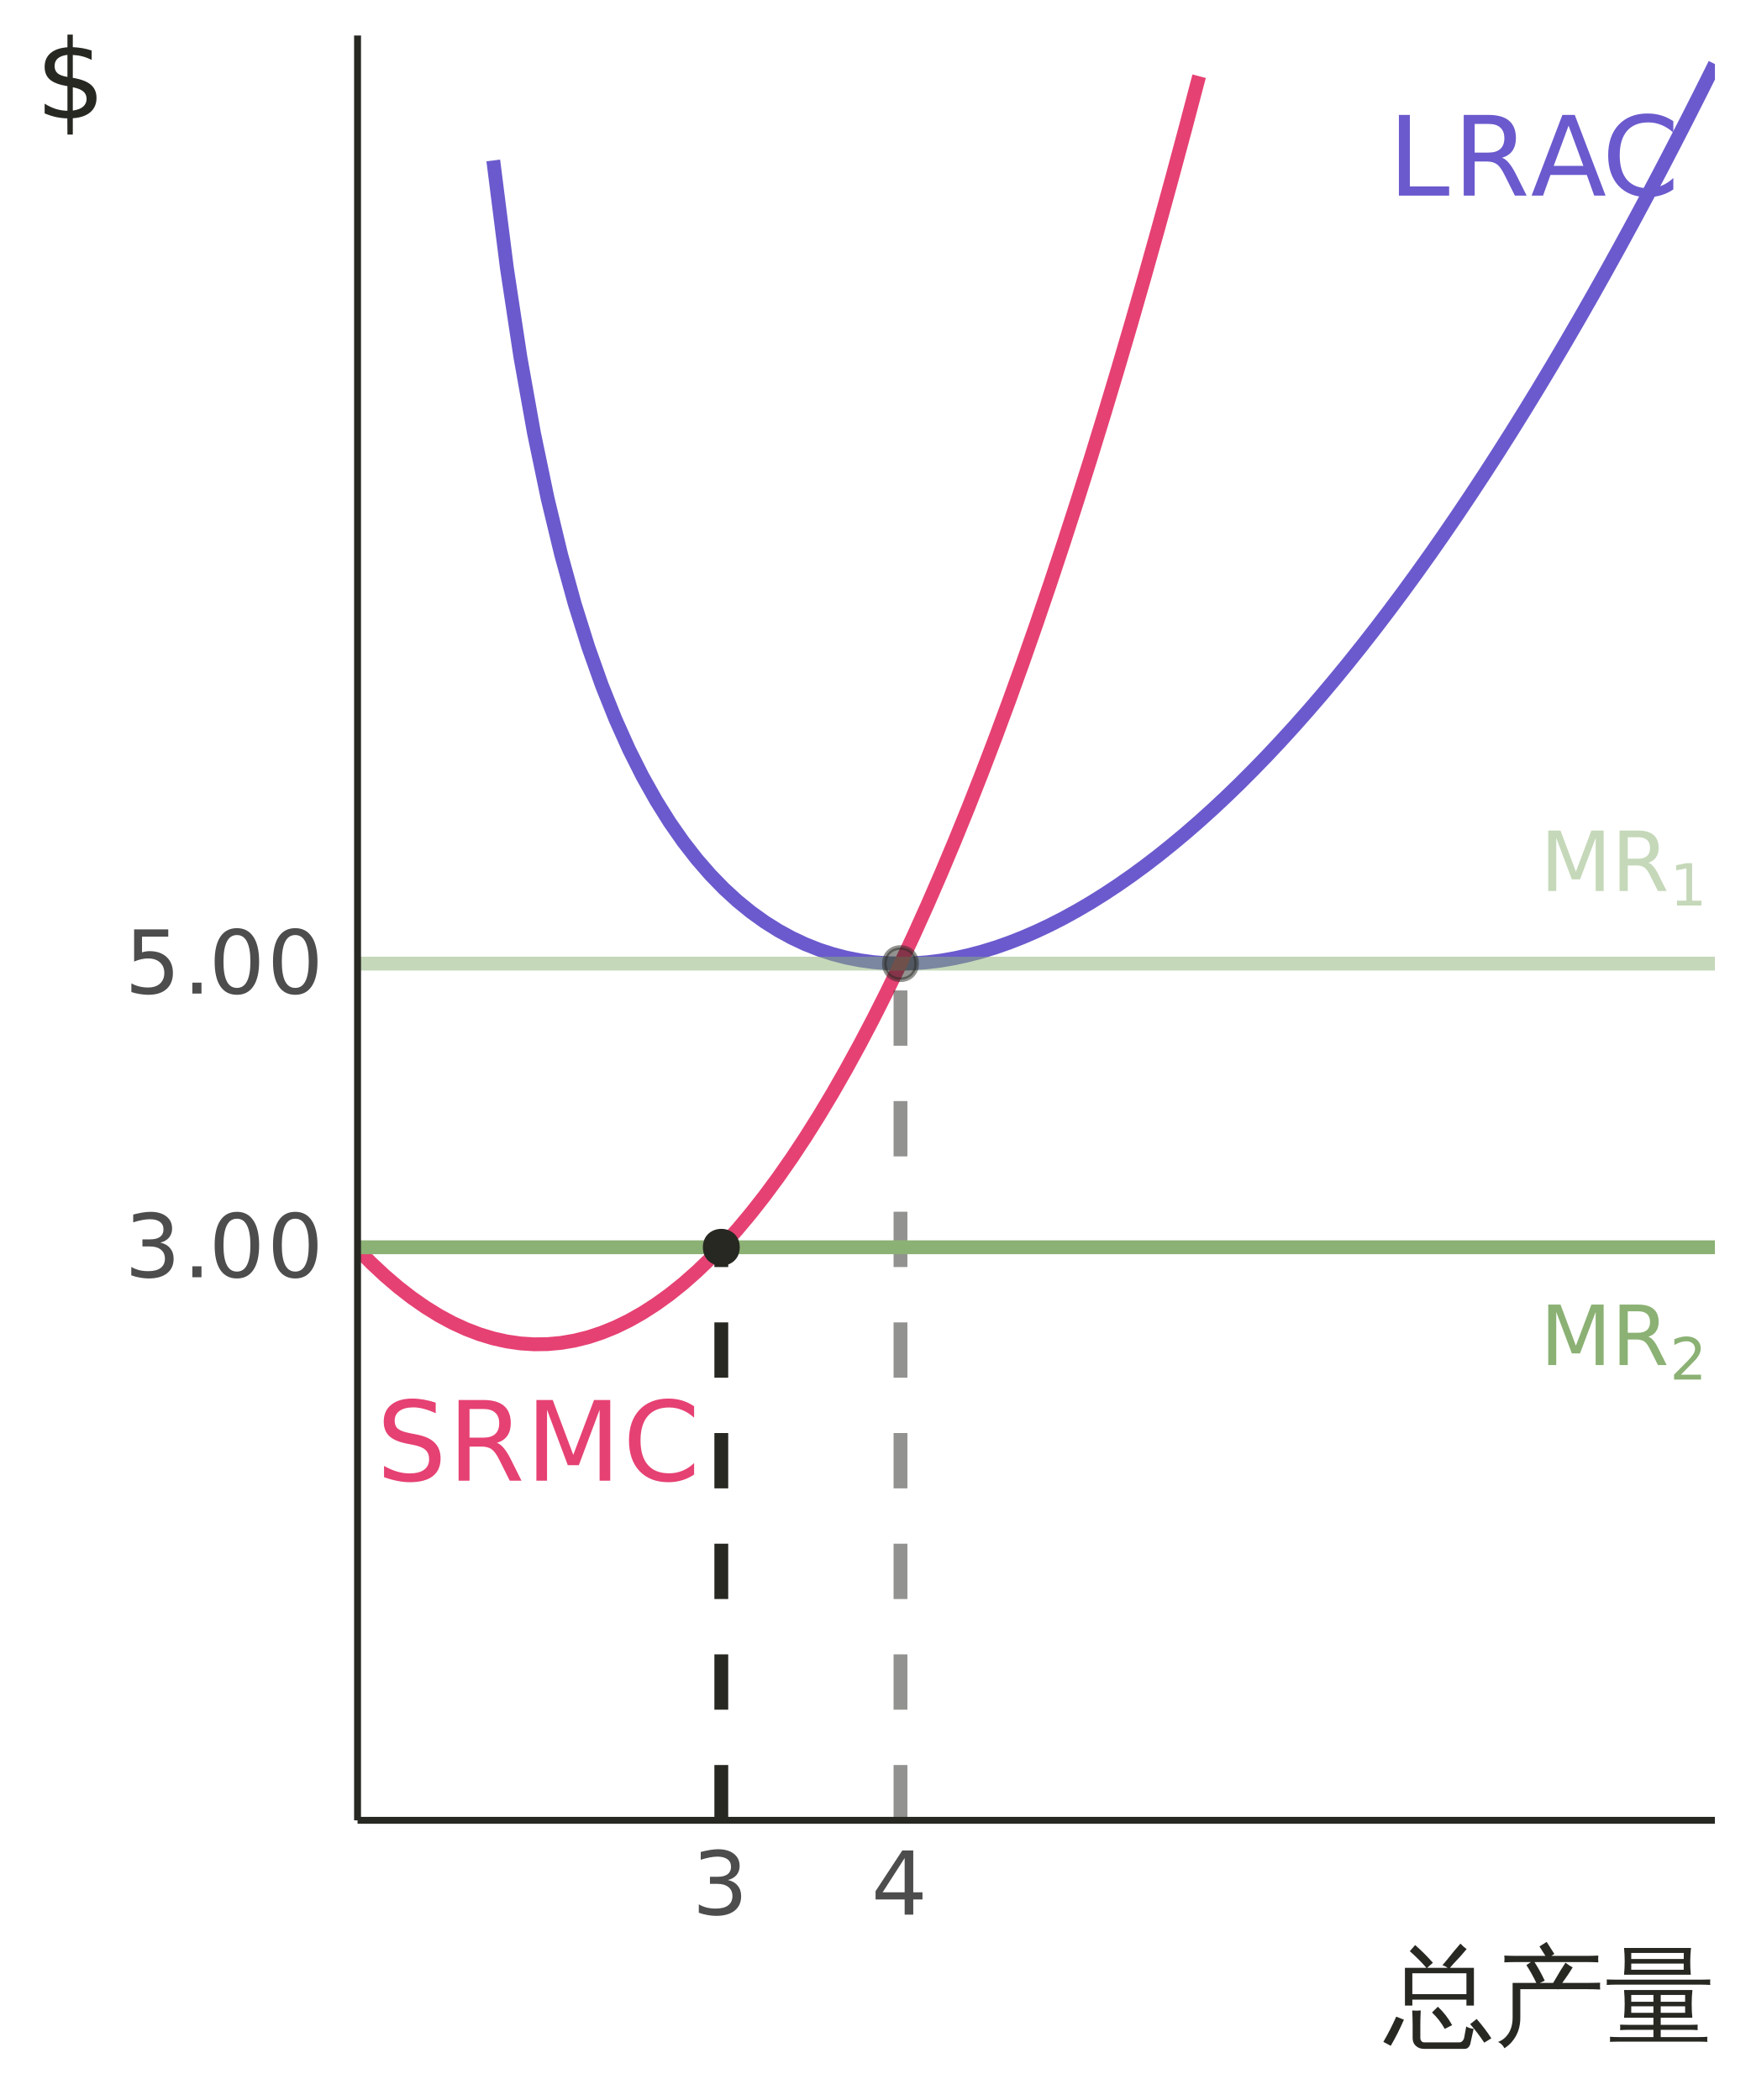
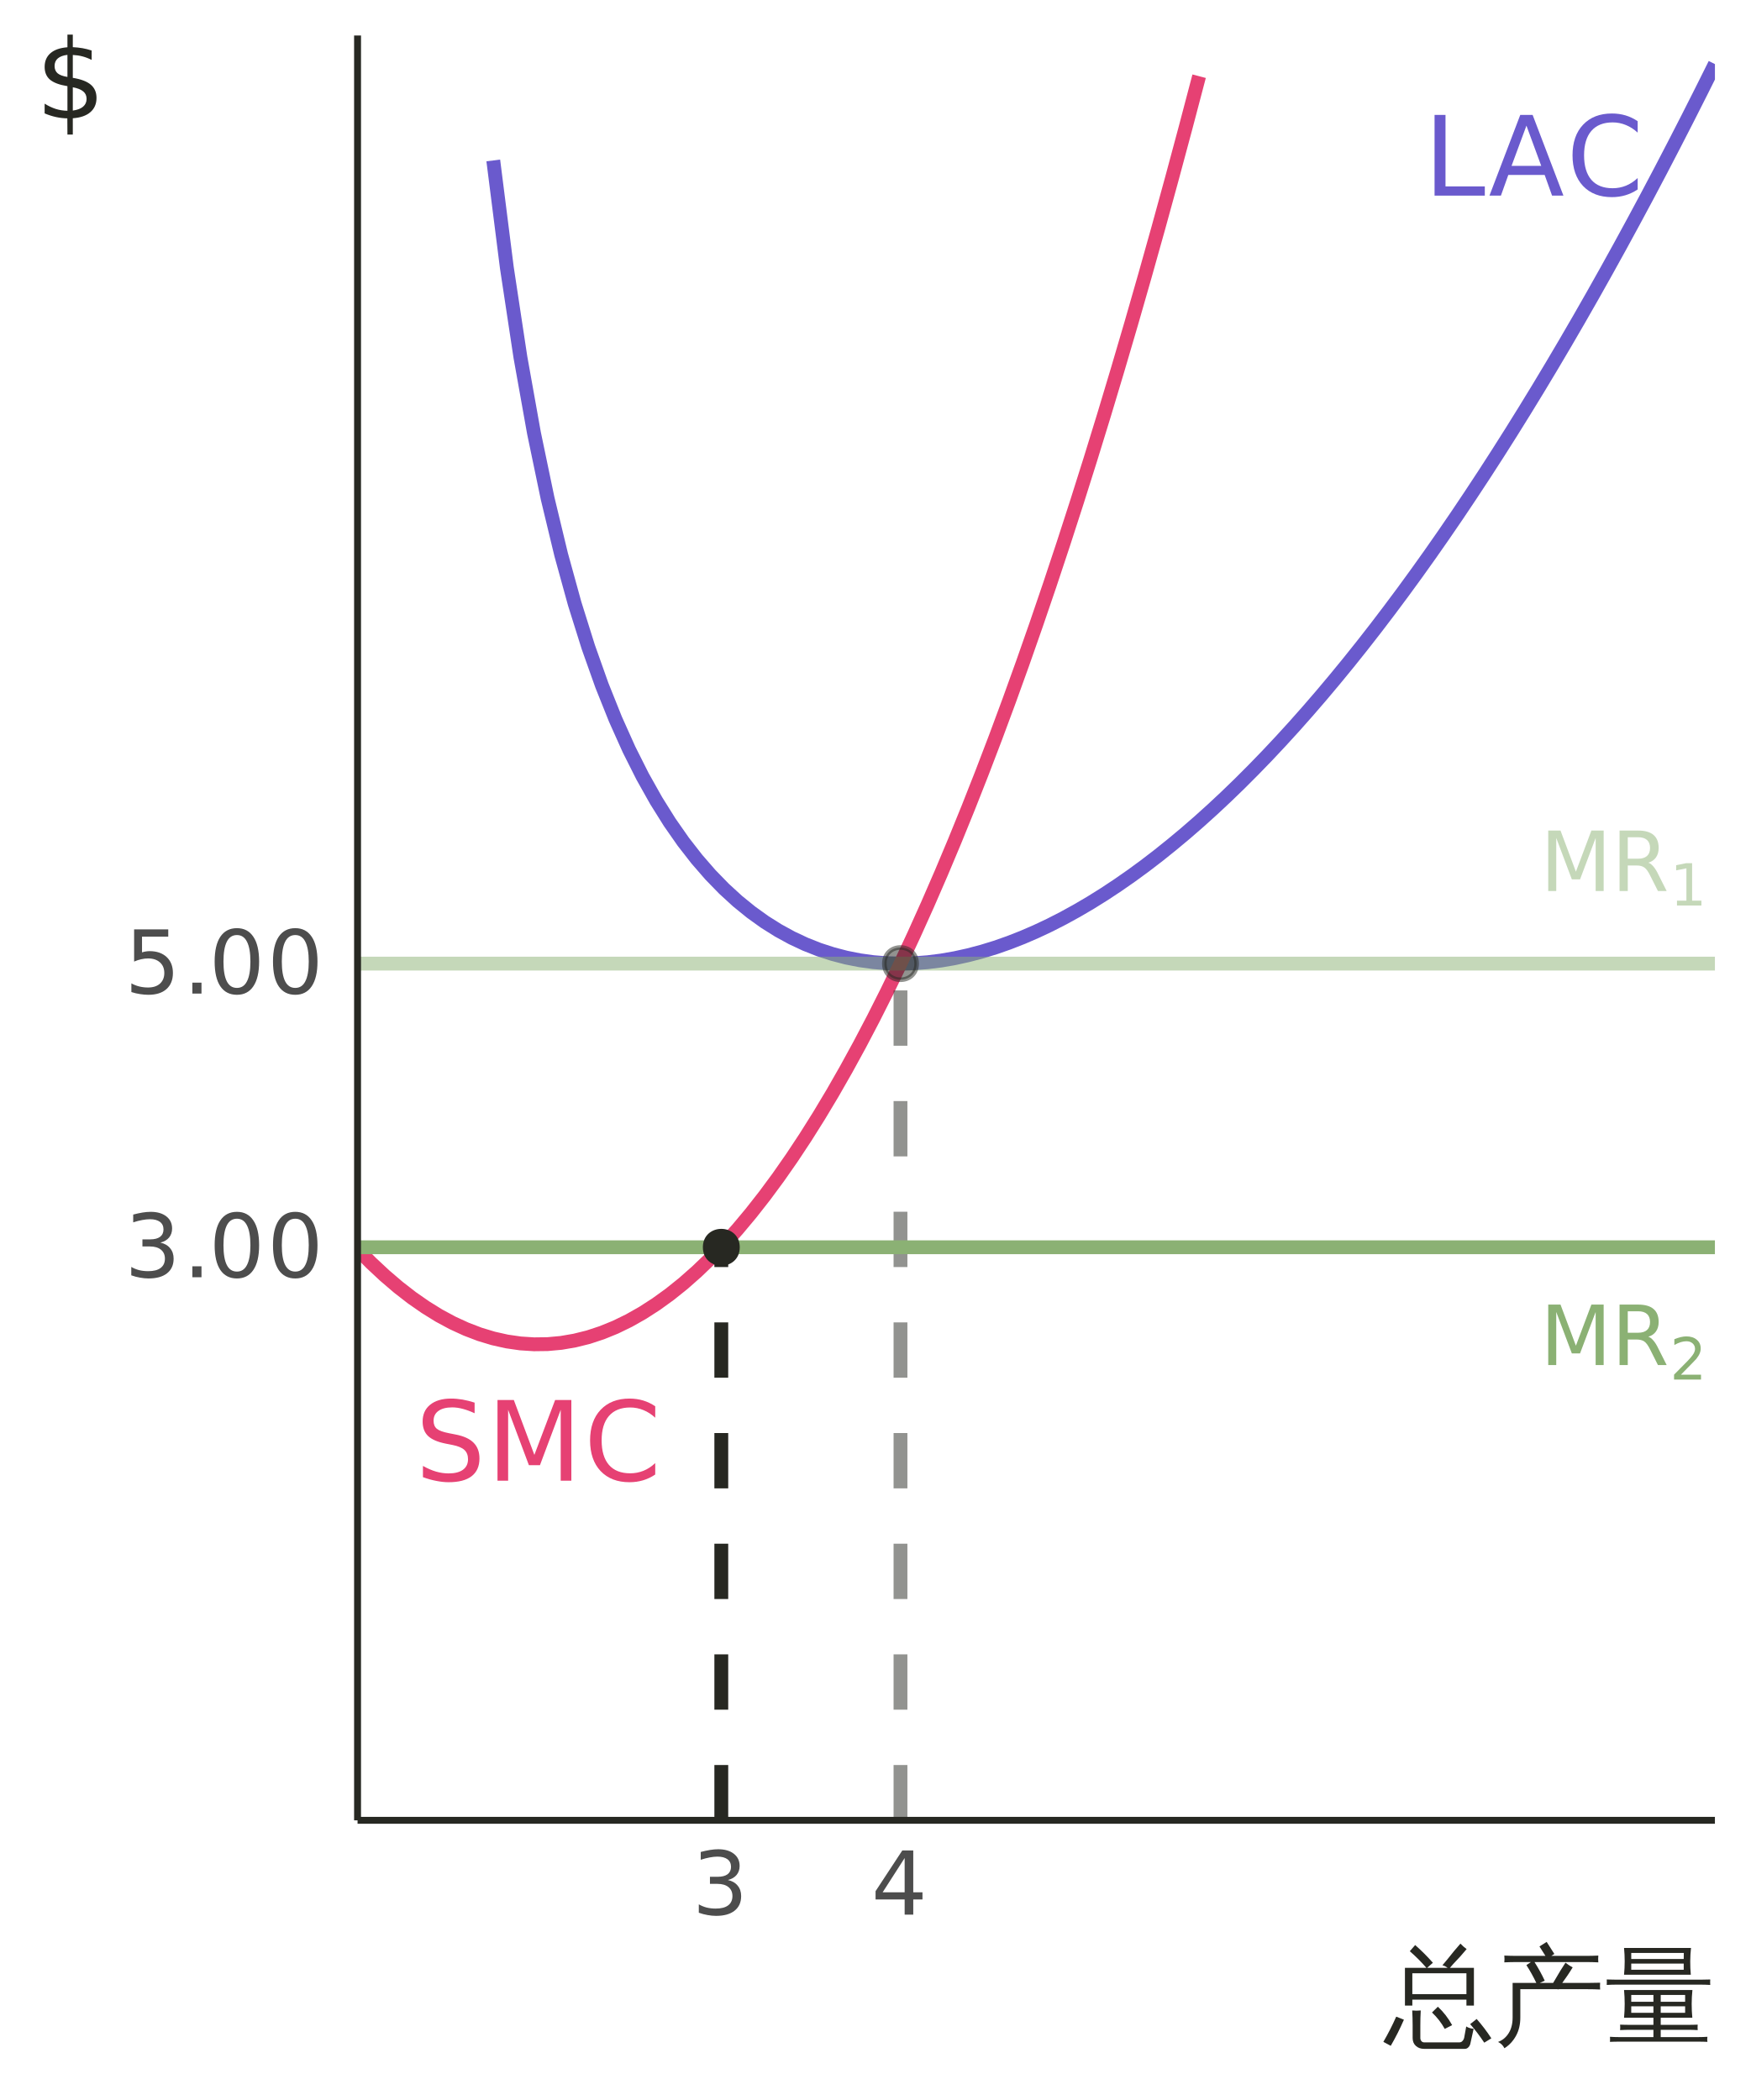
<svg xmlns="http://www.w3.org/2000/svg" xmlns:xlink="http://www.w3.org/1999/xlink" width="270" height="324" viewBox="0 0 270 324">
  <defs>
    <g>
      <g id="glyph-0-0">
        <path d="M 0.844 3.016 L 0.844 -12.047 L 9.391 -12.047 L 9.391 3.016 Z M 1.812 2.062 L 8.438 2.062 L 8.438 -11.078 L 1.812 -11.078 Z M 1.812 2.062 " />
      </g>
      <g id="glyph-0-1">
        <path d="M 1.672 -12.453 L 3.359 -12.453 L 3.359 -1.422 L 9.422 -1.422 L 9.422 0 L 1.672 0 Z M 1.672 -12.453 " />
      </g>
      <g id="glyph-0-2">
-         <path d="M 7.578 -5.844 C 7.941 -5.719 8.289 -5.453 8.625 -5.047 C 8.969 -4.648 9.316 -4.102 9.672 -3.406 L 11.375 0 L 9.562 0 L 7.969 -3.188 C 7.562 -4.02 7.164 -4.57 6.781 -4.844 C 6.395 -5.125 5.863 -5.266 5.188 -5.266 L 3.359 -5.266 L 3.359 0 L 1.672 0 L 1.672 -12.453 L 5.484 -12.453 C 6.898 -12.453 7.957 -12.156 8.656 -11.562 C 9.363 -10.969 9.719 -10.066 9.719 -8.859 C 9.719 -8.078 9.535 -7.426 9.172 -6.906 C 8.805 -6.395 8.273 -6.039 7.578 -5.844 Z M 3.359 -11.062 L 3.359 -6.641 L 5.484 -6.641 C 6.297 -6.641 6.906 -6.828 7.312 -7.203 C 7.727 -7.578 7.938 -8.129 7.938 -8.859 C 7.938 -9.586 7.727 -10.133 7.312 -10.5 C 6.906 -10.875 6.297 -11.062 5.484 -11.062 Z M 3.359 -11.062 " />
+         <path d="M 5.844 -10.797 L 3.547 -4.594 L 8.125 -4.594 Z M 4.891 -12.453 L 6.797 -12.453 L 11.547 0 L 9.797 0 L 8.656 -3.188 L 3.047 -3.188 L 1.906 0 L 0.141 0 Z M 4.891 -12.453 " />
      </g>
      <g id="glyph-0-3">
-         <path d="M 5.844 -10.797 L 3.547 -4.594 L 8.125 -4.594 Z M 4.891 -12.453 L 6.797 -12.453 L 11.547 0 L 9.797 0 L 8.656 -3.188 L 3.047 -3.188 L 1.906 0 L 0.141 0 Z M 4.891 -12.453 " />
+         <path d="M 11 -11.484 L 11 -9.719 C 10.438 -10.238 9.832 -10.629 9.188 -10.891 C 8.539 -11.16 7.859 -11.297 7.141 -11.297 C 5.711 -11.297 4.617 -10.859 3.859 -9.984 C 3.109 -9.117 2.734 -7.863 2.734 -6.219 C 2.734 -4.57 3.109 -3.312 3.859 -2.438 C 4.617 -1.57 5.711 -1.141 7.141 -1.141 C 7.859 -1.141 8.539 -1.27 9.188 -1.531 C 9.832 -1.789 10.438 -2.188 11 -2.719 L 11 -0.953 C 10.406 -0.555 9.781 -0.258 9.125 -0.062 C 8.469 0.133 7.77 0.234 7.031 0.234 C 5.156 0.234 3.672 -0.336 2.578 -1.484 C 1.492 -2.641 0.953 -4.219 0.953 -6.219 C 0.953 -8.219 1.492 -9.789 2.578 -10.938 C 3.672 -12.094 5.156 -12.672 7.031 -12.672 C 7.781 -12.672 8.484 -12.57 9.141 -12.375 C 9.797 -12.176 10.414 -11.879 11 -11.484 Z M 11 -11.484 " />
      </g>
      <g id="glyph-0-4">
-         <path d="M 11 -11.484 L 11 -9.719 C 10.438 -10.238 9.832 -10.629 9.188 -10.891 C 8.539 -11.16 7.859 -11.297 7.141 -11.297 C 5.711 -11.297 4.617 -10.859 3.859 -9.984 C 3.109 -9.117 2.734 -7.863 2.734 -6.219 C 2.734 -4.57 3.109 -3.312 3.859 -2.438 C 4.617 -1.57 5.711 -1.141 7.141 -1.141 C 7.859 -1.141 8.539 -1.27 9.188 -1.531 C 9.832 -1.789 10.438 -2.188 11 -2.719 L 11 -0.953 C 10.406 -0.555 9.781 -0.258 9.125 -0.062 C 8.469 0.133 7.77 0.234 7.031 0.234 C 5.156 0.234 3.672 -0.336 2.578 -1.484 C 1.492 -2.641 0.953 -4.219 0.953 -6.219 C 0.953 -8.219 1.492 -9.789 2.578 -10.938 C 3.672 -12.094 5.156 -12.672 7.031 -12.672 C 7.781 -12.672 8.484 -12.57 9.141 -12.375 C 9.797 -12.176 10.414 -11.879 11 -11.484 Z M 11 -11.484 " />
+         <path d="M 9.141 -12.047 L 9.141 -10.406 C 8.504 -10.707 7.898 -10.93 7.328 -11.078 C 6.766 -11.234 6.219 -11.312 5.688 -11.312 C 4.77 -11.312 4.062 -11.129 3.562 -10.766 C 3.062 -10.41 2.812 -9.906 2.812 -9.25 C 2.812 -8.707 2.977 -8.297 3.312 -8.016 C 3.645 -7.734 4.27 -7.504 5.188 -7.328 L 6.219 -7.125 C 7.469 -6.883 8.391 -6.461 8.984 -5.859 C 9.586 -5.254 9.891 -4.445 9.891 -3.438 C 9.891 -2.227 9.484 -1.312 8.672 -0.688 C 7.867 -0.07 6.688 0.234 5.125 0.234 C 4.531 0.234 3.898 0.164 3.234 0.031 C 2.578 -0.094 1.891 -0.285 1.172 -0.547 L 1.172 -2.281 C 1.859 -1.895 2.531 -1.602 3.188 -1.406 C 3.844 -1.219 4.488 -1.125 5.125 -1.125 C 6.082 -1.125 6.82 -1.312 7.344 -1.688 C 7.863 -2.07 8.125 -2.613 8.125 -3.312 C 8.125 -3.926 7.938 -4.406 7.562 -4.75 C 7.188 -5.094 6.57 -5.348 5.719 -5.516 L 4.688 -5.719 C 3.438 -5.969 2.531 -6.359 1.969 -6.891 C 1.406 -7.43 1.125 -8.176 1.125 -9.125 C 1.125 -10.227 1.508 -11.094 2.281 -11.719 C 3.062 -12.352 4.133 -12.672 5.5 -12.672 C 6.082 -12.672 6.676 -12.617 7.281 -12.516 C 7.883 -12.41 8.504 -12.254 9.141 -12.047 Z M 9.141 -12.047 " />
      </g>
      <g id="glyph-0-5">
-         <path d="M 9.141 -12.047 L 9.141 -10.406 C 8.504 -10.707 7.898 -10.93 7.328 -11.078 C 6.766 -11.234 6.219 -11.312 5.688 -11.312 C 4.77 -11.312 4.062 -11.129 3.562 -10.766 C 3.062 -10.41 2.812 -9.906 2.812 -9.25 C 2.812 -8.707 2.977 -8.297 3.312 -8.016 C 3.645 -7.734 4.27 -7.504 5.188 -7.328 L 6.219 -7.125 C 7.469 -6.883 8.391 -6.461 8.984 -5.859 C 9.586 -5.254 9.891 -4.445 9.891 -3.438 C 9.891 -2.227 9.484 -1.312 8.672 -0.688 C 7.867 -0.07 6.688 0.234 5.125 0.234 C 4.531 0.234 3.898 0.164 3.234 0.031 C 2.578 -0.094 1.891 -0.285 1.172 -0.547 L 1.172 -2.281 C 1.859 -1.895 2.531 -1.602 3.188 -1.406 C 3.844 -1.219 4.488 -1.125 5.125 -1.125 C 6.082 -1.125 6.82 -1.312 7.344 -1.688 C 7.863 -2.07 8.125 -2.613 8.125 -3.312 C 8.125 -3.926 7.938 -4.406 7.562 -4.75 C 7.188 -5.094 6.57 -5.348 5.719 -5.516 L 4.688 -5.719 C 3.438 -5.969 2.531 -6.359 1.969 -6.891 C 1.406 -7.43 1.125 -8.176 1.125 -9.125 C 1.125 -10.227 1.508 -11.094 2.281 -11.719 C 3.062 -12.352 4.133 -12.672 5.5 -12.672 C 6.082 -12.672 6.676 -12.617 7.281 -12.516 C 7.883 -12.41 8.504 -12.254 9.141 -12.047 Z M 9.141 -12.047 " />
-       </g>
-       <g id="glyph-0-6">
        <path d="M 1.672 -12.453 L 4.188 -12.453 L 7.359 -3.984 L 10.562 -12.453 L 13.062 -12.453 L 13.062 0 L 11.422 0 L 11.422 -10.938 L 8.219 -2.391 L 6.516 -2.391 L 3.312 -10.938 L 3.312 0 L 1.672 0 Z M 1.672 -12.453 " />
      </g>
      <g id="glyph-1-0">
        <path d="M 0.641 2.266 L 0.641 -9.016 L 7.031 -9.016 L 7.031 2.266 Z M 1.359 1.547 L 6.328 1.547 L 6.328 -8.297 L 1.359 -8.297 Z M 1.359 1.547 " />
      </g>
      <g id="glyph-1-1">
        <path d="M 1.25 -9.328 L 3.141 -9.328 L 5.516 -2.984 L 7.906 -9.328 L 9.797 -9.328 L 9.797 0 L 8.562 0 L 8.562 -8.188 L 6.156 -1.797 L 4.891 -1.797 L 2.484 -8.188 L 2.484 0 L 1.25 0 Z M 1.25 -9.328 " />
      </g>
      <g id="glyph-1-2">
        <path d="M 5.688 -4.375 C 5.957 -4.281 6.219 -4.082 6.469 -3.781 C 6.727 -3.488 6.984 -3.078 7.234 -2.547 L 8.516 0 L 7.172 0 L 5.969 -2.391 C 5.664 -3.016 5.367 -3.426 5.078 -3.625 C 4.785 -3.832 4.391 -3.938 3.891 -3.938 L 2.516 -3.938 L 2.516 0 L 1.25 0 L 1.25 -9.328 L 4.109 -9.328 C 5.172 -9.328 5.961 -9.102 6.484 -8.656 C 7.016 -8.207 7.281 -7.535 7.281 -6.641 C 7.281 -6.055 7.141 -5.566 6.859 -5.172 C 6.586 -4.785 6.195 -4.52 5.688 -4.375 Z M 2.516 -8.297 L 2.516 -4.984 L 4.109 -4.984 C 4.711 -4.984 5.172 -5.125 5.484 -5.406 C 5.797 -5.688 5.953 -6.098 5.953 -6.641 C 5.953 -7.18 5.797 -7.594 5.484 -7.875 C 5.172 -8.156 4.711 -8.297 4.109 -8.297 Z M 2.516 -8.297 " />
      </g>
      <g id="glyph-2-0">
        <path d="M 0.453 1.578 L 0.453 -6.328 L 4.938 -6.328 L 4.938 1.578 Z M 0.953 1.094 L 4.438 1.094 L 4.438 -5.812 L 0.953 -5.812 Z M 0.953 1.094 " />
      </g>
      <g id="glyph-2-1">
        <path d="M 1.109 -0.75 L 2.562 -0.75 L 2.562 -5.734 L 0.984 -5.422 L 0.984 -6.219 L 2.547 -6.531 L 3.438 -6.531 L 3.438 -0.75 L 4.875 -0.75 L 4.875 0 L 1.109 0 Z M 1.109 -0.75 " />
      </g>
      <g id="glyph-2-2">
        <path d="M 1.719 -0.75 L 4.812 -0.75 L 4.812 0 L 0.656 0 L 0.656 -0.75 C 0.988 -1.094 1.445 -1.555 2.031 -2.141 C 2.613 -2.723 2.977 -3.102 3.125 -3.281 C 3.406 -3.594 3.602 -3.859 3.719 -4.078 C 3.832 -4.305 3.891 -4.523 3.891 -4.734 C 3.891 -5.078 3.766 -5.359 3.516 -5.578 C 3.273 -5.797 2.957 -5.906 2.562 -5.906 C 2.289 -5.906 2 -5.859 1.688 -5.766 C 1.375 -5.672 1.047 -5.523 0.703 -5.328 L 0.703 -6.219 C 1.055 -6.363 1.383 -6.473 1.688 -6.547 C 2 -6.617 2.285 -6.656 2.547 -6.656 C 3.223 -6.656 3.758 -6.484 4.156 -6.141 C 4.562 -5.805 4.766 -5.359 4.766 -4.797 C 4.766 -4.523 4.711 -4.27 4.609 -4.031 C 4.516 -3.789 4.336 -3.504 4.078 -3.172 C 4.004 -3.086 3.77 -2.844 3.375 -2.438 C 2.988 -2.031 2.438 -1.469 1.719 -0.75 Z M 1.719 -0.75 " />
      </g>
      <g id="glyph-3-0">
        <path d="M 0.672 2.406 L 0.672 -9.578 L 7.469 -9.578 L 7.469 2.406 Z M 1.438 1.641 L 6.719 1.641 L 6.719 -8.828 L 1.438 -8.828 Z M 1.438 1.641 " />
      </g>
      <g id="glyph-3-1">
        <path d="M 5.516 -5.344 C 6.16 -5.207 6.66 -4.922 7.016 -4.484 C 7.379 -4.055 7.562 -3.52 7.562 -2.875 C 7.562 -1.895 7.223 -1.141 6.547 -0.609 C 5.879 -0.078 4.926 0.188 3.688 0.188 C 3.27 0.188 2.836 0.145 2.391 0.062 C 1.953 -0.008 1.5 -0.129 1.031 -0.297 L 1.031 -1.594 C 1.406 -1.375 1.812 -1.207 2.25 -1.094 C 2.695 -0.988 3.16 -0.938 3.641 -0.938 C 4.484 -0.938 5.125 -1.102 5.562 -1.438 C 6 -1.77 6.219 -2.25 6.219 -2.875 C 6.219 -3.457 6.016 -3.914 5.609 -4.25 C 5.203 -4.582 4.633 -4.75 3.906 -4.75 L 2.75 -4.75 L 2.75 -5.844 L 3.953 -5.844 C 4.609 -5.844 5.113 -5.973 5.469 -6.234 C 5.82 -6.504 6 -6.883 6 -7.375 C 6 -7.883 5.816 -8.273 5.453 -8.547 C 5.086 -8.816 4.57 -8.953 3.906 -8.953 C 3.539 -8.953 3.145 -8.91 2.719 -8.828 C 2.301 -8.754 1.836 -8.633 1.328 -8.469 L 1.328 -9.672 C 1.836 -9.805 2.316 -9.91 2.766 -9.984 C 3.211 -10.055 3.629 -10.094 4.016 -10.094 C 5.035 -10.094 5.844 -9.859 6.438 -9.391 C 7.031 -8.93 7.328 -8.305 7.328 -7.516 C 7.328 -6.973 7.172 -6.508 6.859 -6.125 C 6.547 -5.75 6.098 -5.488 5.516 -5.344 Z M 5.516 -5.344 " />
      </g>
      <g id="glyph-3-2">
        <path d="M 1.453 -1.688 L 2.859 -1.688 L 2.859 0 L 1.453 0 Z M 1.453 -1.688 " />
      </g>
      <g id="glyph-3-3">
        <path d="M 4.328 -9.031 C 3.629 -9.031 3.109 -8.688 2.766 -8 C 2.422 -7.32 2.25 -6.301 2.25 -4.938 C 2.25 -3.582 2.422 -2.566 2.766 -1.891 C 3.109 -1.211 3.629 -0.875 4.328 -0.875 C 5.016 -0.875 5.531 -1.211 5.875 -1.891 C 6.227 -2.566 6.406 -3.582 6.406 -4.938 C 6.406 -6.301 6.227 -7.32 5.875 -8 C 5.531 -8.688 5.016 -9.031 4.328 -9.031 Z M 4.328 -10.094 C 5.43 -10.094 6.273 -9.648 6.859 -8.766 C 7.453 -7.891 7.75 -6.613 7.75 -4.938 C 7.75 -3.27 7.453 -2 6.859 -1.125 C 6.273 -0.25 5.43 0.188 4.328 0.188 C 3.211 0.188 2.359 -0.25 1.766 -1.125 C 1.18 -2 0.891 -3.27 0.891 -4.938 C 0.891 -6.613 1.18 -7.891 1.766 -8.766 C 2.359 -9.648 3.211 -10.094 4.328 -10.094 Z M 4.328 -10.094 " />
      </g>
      <g id="glyph-3-4">
        <path d="M 1.469 -9.906 L 6.734 -9.906 L 6.734 -8.781 L 2.688 -8.781 L 2.688 -6.359 C 2.883 -6.422 3.082 -6.469 3.281 -6.5 C 3.477 -6.531 3.672 -6.547 3.859 -6.547 C 4.961 -6.547 5.836 -6.242 6.484 -5.641 C 7.129 -5.035 7.453 -4.211 7.453 -3.172 C 7.453 -2.109 7.117 -1.281 6.453 -0.688 C 5.797 -0.102 4.863 0.188 3.656 0.188 C 3.238 0.188 2.812 0.148 2.375 0.078 C 1.945 0.016 1.504 -0.086 1.047 -0.234 L 1.047 -1.578 C 1.441 -1.359 1.852 -1.195 2.281 -1.094 C 2.707 -0.988 3.156 -0.938 3.625 -0.938 C 4.395 -0.938 5.004 -1.133 5.453 -1.531 C 5.898 -1.938 6.125 -2.484 6.125 -3.172 C 6.125 -3.867 5.898 -4.414 5.453 -4.812 C 5.004 -5.219 4.395 -5.422 3.625 -5.422 C 3.27 -5.422 2.914 -5.379 2.562 -5.297 C 2.207 -5.223 1.844 -5.102 1.469 -4.938 Z M 1.469 -9.906 " />
      </g>
      <g id="glyph-3-5">
        <path d="M 5.141 -8.734 L 1.75 -3.453 L 5.141 -3.453 Z M 4.781 -9.906 L 6.469 -9.906 L 6.469 -3.453 L 7.891 -3.453 L 7.891 -2.344 L 6.469 -2.344 L 6.469 0 L 5.141 0 L 5.141 -2.344 L 0.656 -2.344 L 0.656 -3.625 Z M 4.781 -9.906 " />
      </g>
      <g id="glyph-4-0">
        <path d="M 0.562 0 L 0.562 -11.328 L 5.078 -11.328 L 5.078 0 Z M 1.125 -0.562 L 4.516 -0.562 L 4.516 -10.766 L 1.125 -10.766 Z M 1.125 -0.562 " />
      </g>
      <g id="glyph-4-1">
        <path d="M 4.328 -4.453 L 3.188 -4.453 L 3.188 -10.281 L 6.5 -10.281 C 5.707 -11.195 4.852 -12.051 3.938 -12.844 L 4.766 -13.797 C 5.734 -12.941 6.645 -12.031 7.5 -11.062 L 6.609 -10.281 L 9.766 -10.281 C 9.523 -10.477 9.258 -10.609 8.969 -10.672 L 9.75 -11.609 C 10.414 -12.441 10.758 -12.867 10.781 -12.891 L 11.75 -14.016 C 12.039 -13.703 12.359 -13.422 12.703 -13.172 L 11.734 -12.047 L 10.625 -10.859 L 10.125 -10.281 L 13.828 -10.281 L 13.828 -4.453 L 12.672 -4.453 L 12.672 -5.375 L 4.328 -5.375 Z M 12.672 -9.438 L 4.328 -9.438 L 4.328 -6.219 L 12.672 -6.219 Z M 15.422 1.266 C 14.754 0.254 14.031 -0.695 13.25 -1.594 L 14.25 -2.391 C 15.07 -1.461 15.828 -0.469 16.516 0.594 Z M 9.328 -0.859 C 8.797 -1.816 8.141 -2.66 7.359 -3.391 L 8.266 -4.281 C 9.141 -3.469 9.875 -2.52 10.469 -1.438 Z M 12.641 -1.234 C 12.953 -1.035 13.332 -0.914 13.781 -0.875 L 13.297 1.328 C 13.254 1.578 13.156 1.785 13 1.953 C 12.844 2.129 12.656 2.219 12.438 2.219 L 6.125 2.219 C 5.625 2.219 5.207 2.066 4.875 1.766 C 4.539 1.461 4.375 1.055 4.375 0.547 L 4.375 -1.391 C 4.375 -2.172 4.352 -2.941 4.312 -3.703 C 4.75 -3.66 5.188 -3.66 5.625 -3.703 C 5.582 -2.941 5.562 -2.172 5.562 -1.391 L 5.562 0.547 C 5.562 0.723 5.613 0.879 5.719 1.016 C 5.832 1.148 5.973 1.219 6.141 1.219 L 11.594 1.219 C 11.781 1.219 11.938 1.145 12.062 1 C 12.195 0.863 12.285 0.691 12.328 0.484 Z M -0.141 1.141 C 0.586 -0.109 1.25 -1.406 1.844 -2.75 L 3.031 -2.281 C 2.426 -0.883 1.75 0.457 1 1.75 Z M -0.141 1.141 " />
      </g>
      <g id="glyph-4-2">
        <path d="M 2.797 -2.609 L 2.797 -7.953 L 6.453 -7.953 C 6.004 -8.898 5.492 -9.816 4.922 -10.703 L 5.625 -11.172 L 3.453 -11.172 C 2.805 -11.172 2.16 -11.156 1.516 -11.125 C 1.555 -11.477 1.555 -11.828 1.516 -12.172 C 2.16 -12.141 2.805 -12.125 3.453 -12.125 L 7.859 -12.125 L 6.938 -13.578 L 8.047 -14.281 L 9.234 -12.422 L 8.766 -12.125 L 14.094 -12.125 C 14.738 -12.125 15.379 -12.141 16.016 -12.172 C 15.984 -11.828 15.984 -11.477 16.016 -11.125 C 15.379 -11.156 14.738 -11.172 14.094 -11.172 L 6.172 -11.172 C 6.766 -10.242 7.289 -9.285 7.75 -8.297 L 6.984 -7.953 L 9.047 -7.953 L 10.156 -9.828 L 10.953 -11.078 C 11.297 -10.797 11.664 -10.555 12.062 -10.359 C 11.812 -9.941 11.547 -9.523 11.266 -9.109 L 10.453 -7.953 L 14.359 -7.953 C 15.016 -7.953 15.66 -7.961 16.297 -7.984 C 16.266 -7.641 16.266 -7.289 16.297 -6.938 C 15.66 -6.969 15.016 -6.984 14.359 -6.984 L 9.844 -6.984 L 9.797 -6.922 C 9.773 -6.941 9.75 -6.961 9.719 -6.984 L 3.984 -6.984 L 3.984 -2.609 C 3.984 -1.523 3.758 -0.582 3.312 0.219 C 2.863 1.031 2.27 1.664 1.531 2.125 C 1.32 1.688 0.992 1.363 0.547 1.156 C 1.242 0.895 1.789 0.441 2.188 -0.203 C 2.594 -0.848 2.797 -1.648 2.797 -2.609 Z M 2.797 -2.609 " />
      </g>
      <g id="glyph-4-3">
        <path d="M 15.844 0.359 C 15.801 0.617 15.801 0.879 15.844 1.141 C 15.363 1.117 14.883 1.109 14.406 1.109 L 2.219 1.109 C 1.75 1.109 1.281 1.117 0.812 1.141 C 0.832 0.879 0.832 0.617 0.812 0.359 C 1.281 0.391 1.75 0.406 2.219 0.406 L 7.516 0.406 L 7.516 -0.719 L 3.938 -0.719 C 3.414 -0.719 2.895 -0.703 2.375 -0.672 C 2.406 -0.953 2.406 -1.234 2.375 -1.516 C 2.895 -1.492 3.414 -1.484 3.938 -1.484 L 7.516 -1.484 L 7.516 -2.578 L 2.984 -2.578 C 3.117 -4.004 3.117 -5.43 2.984 -6.859 L 13.531 -6.859 C 13.383 -5.43 13.379 -4.004 13.516 -2.578 L 8.641 -2.578 L 8.641 -1.484 L 12.797 -1.484 C 13.316 -1.484 13.832 -1.492 14.344 -1.516 C 14.32 -1.234 14.32 -0.953 14.344 -0.672 C 13.832 -0.703 13.316 -0.719 12.797 -0.719 L 8.641 -0.719 L 8.641 0.406 L 14.406 0.406 C 14.883 0.406 15.363 0.391 15.844 0.359 Z M 16.281 -8.484 C 16.258 -8.203 16.258 -7.922 16.281 -7.641 C 15.77 -7.672 15.258 -7.688 14.75 -7.688 L 1.859 -7.688 C 1.336 -7.688 0.82 -7.672 0.312 -7.641 C 0.332 -7.922 0.332 -8.203 0.312 -8.484 C 0.832 -8.461 1.348 -8.453 1.859 -8.453 L 14.75 -8.453 C 15.25 -8.453 15.758 -8.461 16.281 -8.484 Z M 2.984 -9.219 C 3.117 -10.602 3.117 -11.977 2.984 -13.344 L 13.312 -13.344 C 13.164 -11.977 13.156 -10.602 13.281 -9.219 Z M 8.641 -5.047 L 12.406 -5.047 L 12.406 -6.094 L 8.641 -6.094 Z M 7.516 -5.047 L 7.516 -6.094 L 4.094 -6.094 L 4.094 -5.047 Z M 8.641 -4.344 L 8.641 -3.344 L 12.406 -3.344 L 12.406 -4.344 Z M 7.516 -4.344 L 4.094 -4.344 L 4.094 -3.344 L 7.516 -3.344 Z M 4.094 -12.578 L 4.094 -11.641 L 12.188 -11.641 L 12.203 -12.578 Z M 4.094 -10.938 L 4.094 -9.984 L 12.188 -9.984 L 12.188 -10.938 Z M 4.094 -10.938 " />
      </g>
      <g id="glyph-5-0">
        <path d="M 0.844 3 L 0.844 -11.984 L 9.344 -11.984 L 9.344 3 Z M 1.797 2.062 L 8.406 2.062 L 8.406 -11.031 L 1.797 -11.031 Z M 1.797 2.062 " />
      </g>
      <g id="glyph-5-1">
        <path d="M 5.75 2.5 L 4.922 2.5 L 4.906 0 C 4.32 -0.008 3.738 -0.078 3.156 -0.203 C 2.582 -0.328 2 -0.516 1.406 -0.766 L 1.406 -2.266 C 1.977 -1.91 2.551 -1.641 3.125 -1.453 C 3.707 -1.273 4.305 -1.18 4.922 -1.172 L 4.922 -4.969 C 3.691 -5.164 2.797 -5.5 2.234 -5.969 C 1.68 -6.445 1.406 -7.102 1.406 -7.938 C 1.406 -8.832 1.707 -9.539 2.312 -10.062 C 2.914 -10.582 3.785 -10.883 4.922 -10.969 L 4.922 -12.922 L 5.75 -12.922 L 5.75 -10.984 C 6.258 -10.961 6.754 -10.91 7.234 -10.828 C 7.711 -10.742 8.188 -10.625 8.656 -10.469 L 8.656 -9.016 C 8.188 -9.254 7.711 -9.438 7.234 -9.562 C 6.754 -9.688 6.258 -9.758 5.75 -9.781 L 5.75 -6.25 C 7 -6.051 7.922 -5.703 8.516 -5.203 C 9.109 -4.703 9.406 -4.02 9.406 -3.156 C 9.406 -2.227 9.086 -1.492 8.453 -0.953 C 7.828 -0.41 6.926 -0.098 5.75 -0.016 Z M 4.922 -6.391 L 4.922 -9.797 C 4.273 -9.723 3.781 -9.539 3.438 -9.25 C 3.102 -8.957 2.938 -8.566 2.938 -8.078 C 2.938 -7.598 3.094 -7.223 3.406 -6.953 C 3.719 -6.691 4.223 -6.504 4.922 -6.391 Z M 5.75 -4.797 L 5.75 -1.203 C 6.445 -1.297 6.973 -1.492 7.328 -1.797 C 7.691 -2.109 7.875 -2.508 7.875 -3 C 7.875 -3.488 7.703 -3.875 7.359 -4.156 C 7.016 -4.445 6.477 -4.66 5.75 -4.797 Z M 5.75 -4.797 " />
      </g>
    </g>
    <clipPath id="clip-0">
      <path clip-rule="nonzero" d="M 75 8 L 264.523 8 L 264.523 150 L 75 150 Z M 75 8 " />
    </clipPath>
    <clipPath id="clip-1">
      <path clip-rule="nonzero" d="M 55.152 10 L 187 10 L 187 209 L 55.152 209 Z M 55.152 10 " />
    </clipPath>
    <clipPath id="clip-2">
      <path clip-rule="nonzero" d="M 55.152 147 L 264.523 147 L 264.523 150 L 55.152 150 Z M 55.152 147 " />
    </clipPath>
    <clipPath id="clip-3">
      <path clip-rule="nonzero" d="M 137 147 L 140 147 L 140 280.852 L 137 280.852 Z M 137 147 " />
    </clipPath>
    <clipPath id="clip-4">
      <path clip-rule="nonzero" d="M 55.152 191 L 264.523 191 L 264.523 194 L 55.152 194 Z M 55.152 191 " />
    </clipPath>
    <clipPath id="clip-5">
      <path clip-rule="nonzero" d="M 110 191 L 113 191 L 113 280.852 L 110 280.852 Z M 110 191 " />
    </clipPath>
  </defs>
  <rect x="-27" y="-32.4" width="324" height="388.8" fill="rgb(100%, 100%, 100%)" fill-opacity="1" />
  <g clip-path="url(#clip-0)">
    <path fill="none" stroke-width="2.134" stroke-linecap="butt" stroke-linejoin="round" stroke="rgb(41.569%, 35.294%, 80.392%)" stroke-opacity="1" stroke-miterlimit="10" d="M 76.086 24.754 L 78.18 41.301 L 80.273 55.121 L 82.367 66.828 L 84.461 76.871 L 86.555 85.566 L 88.648 93.156 L 90.742 99.828 L 92.836 105.727 L 94.93 110.961 L 97.023 115.629 L 99.117 119.797 L 101.211 123.527 L 103.305 126.875 L 105.398 129.875 L 107.492 132.562 L 109.586 134.973 L 111.68 137.125 L 113.773 139.043 L 115.867 140.742 L 117.961 142.246 L 120.055 143.562 L 122.148 144.707 L 124.242 145.688 L 126.336 146.516 L 128.43 147.195 L 130.523 147.742 L 132.617 148.156 L 134.711 148.445 L 136.805 148.617 L 138.898 148.672 L 140.992 148.617 L 143.086 148.457 L 145.18 148.195 L 147.273 147.832 L 149.367 147.371 L 151.461 146.82 L 153.555 146.176 L 155.648 145.441 L 157.742 144.621 L 159.836 143.715 L 161.93 142.727 L 164.023 141.656 L 166.117 140.504 L 168.211 139.277 L 170.305 137.969 L 172.398 136.586 L 174.492 135.129 L 176.586 133.598 L 178.68 131.992 L 180.773 130.312 L 182.867 128.566 L 184.961 126.746 L 187.055 124.855 L 189.148 122.898 L 191.242 120.871 L 193.336 118.773 L 195.43 116.613 L 197.523 114.383 L 199.617 112.09 L 201.711 109.727 L 203.805 107.301 L 205.898 104.809 L 207.992 102.254 L 210.086 99.633 L 212.18 96.949 L 214.273 94.199 L 216.367 91.391 L 218.461 88.516 L 220.555 85.582 L 222.648 82.582 L 224.742 79.523 L 226.832 76.402 L 228.926 73.219 L 231.02 69.973 L 233.113 66.668 L 235.207 63.301 L 237.301 59.875 L 239.395 56.387 L 241.488 52.84 L 243.582 49.234 L 245.676 45.566 L 247.77 41.836 L 249.863 38.051 L 251.957 34.203 L 254.051 30.301 L 256.145 26.336 L 258.238 22.309 L 260.332 18.227 L 262.426 14.086 L 264.52 9.887 " />
  </g>
  <g fill="rgb(41.569%, 35.294%, 80.392%)" fill-opacity="1">
-     <use xlink:href="#glyph-0-1" x="214.105" y="30.182" />
-     <use xlink:href="#glyph-0-2" x="224.105" y="30.182" />
-     <use xlink:href="#glyph-0-3" x="236.105" y="30.182" />
-     <use xlink:href="#glyph-0-4" x="247.105" y="30.182" />
+     <use xlink:href="#glyph-0-1" x="219.605" y="30.182" />
+     <use xlink:href="#glyph-0-2" x="229.605" y="30.182" />
+     <use xlink:href="#glyph-0-3" x="241.605" y="30.182" />
  </g>
  <g clip-path="url(#clip-1)">
    <path fill="none" stroke-width="2.134" stroke-linecap="butt" stroke-linejoin="round" stroke="rgb(90.196%, 25.49%, 45.098%)" stroke-opacity="1" stroke-miterlimit="10" d="M 55.152 192.73 L 57.246 194.852 L 59.34 196.805 L 61.434 198.598 L 63.527 200.223 L 65.621 201.68 L 67.711 202.977 L 69.805 204.105 L 71.898 205.066 L 73.992 205.867 L 76.086 206.5 L 78.18 206.969 L 80.273 207.27 L 82.367 207.406 L 84.461 207.379 L 86.555 207.188 L 88.648 206.828 L 90.742 206.309 L 92.836 205.617 L 94.93 204.766 L 97.023 203.746 L 99.117 202.562 L 101.211 201.211 L 103.305 199.699 L 105.398 198.02 L 107.492 196.172 L 109.586 194.164 L 111.68 191.988 L 113.773 189.648 L 115.867 187.141 L 117.961 184.469 L 120.055 181.633 L 122.148 178.633 L 124.242 175.465 L 126.336 172.133 L 128.43 168.637 L 130.523 164.973 L 132.617 161.145 L 134.711 157.152 L 136.805 152.996 L 138.898 148.672 L 140.992 144.184 L 143.086 139.531 L 145.18 134.711 L 147.273 129.727 L 149.367 124.578 L 151.461 119.262 L 153.555 113.781 L 155.648 108.137 L 157.742 102.328 L 159.836 96.352 L 161.93 90.211 L 164.023 83.906 L 166.117 77.434 L 168.211 70.797 L 170.305 63.996 L 172.398 57.027 L 174.492 49.898 L 176.586 42.598 L 178.68 35.137 L 180.773 27.508 L 182.867 19.715 L 184.961 11.758 " />
  </g>
  <g fill="rgb(90.196%, 25.49%, 45.098%)" fill-opacity="1">
-     <use xlink:href="#glyph-0-5" x="58.066" y="228.451" />
-     <use xlink:href="#glyph-0-2" x="69.066" y="228.451" />
-     <use xlink:href="#glyph-0-6" x="81.066" y="228.451" />
-     <use xlink:href="#glyph-0-4" x="96.066" y="228.451" />
+     <use xlink:href="#glyph-0-4" x="64.066" y="228.451" />
+     <use xlink:href="#glyph-0-5" x="75.066" y="228.451" />
+     <use xlink:href="#glyph-0-3" x="90.066" y="228.451" />
  </g>
  <g clip-path="url(#clip-2)">
    <path fill="none" stroke-width="2.134" stroke-linecap="butt" stroke-linejoin="round" stroke="rgb(54.51%, 69.412%, 45.49%)" stroke-opacity="0.502" stroke-miterlimit="10" d="M 55.152 148.672 L 264.52 148.672 " />
  </g>
  <g fill="rgb(54.51%, 69.412%, 45.49%)" fill-opacity="0.502">
    <use xlink:href="#glyph-1-1" x="237.562" y="137.471" />
  </g>
  <g fill="rgb(54.51%, 69.412%, 45.49%)" fill-opacity="0.502">
    <use xlink:href="#glyph-1-2" x="248.562" y="137.471" />
  </g>
  <g fill="rgb(54.51%, 69.412%, 45.49%)" fill-opacity="0.502">
    <use xlink:href="#glyph-2-1" x="257.562" y="139.705" />
  </g>
  <path fill-rule="nonzero" fill="rgb(15.294%, 15.686%, 13.333%)" fill-opacity="0.502" stroke-width="0.709" stroke-linecap="round" stroke-linejoin="round" stroke="rgb(15.294%, 15.686%, 13.333%)" stroke-opacity="0.502" stroke-miterlimit="10" d="M 141.387 148.672 C 141.387 151.988 136.41 151.988 136.41 148.672 C 136.41 145.355 141.387 145.355 141.387 148.672 " />
  <g clip-path="url(#clip-3)">
    <path fill="none" stroke-width="2.134" stroke-linecap="butt" stroke-linejoin="round" stroke="rgb(15.294%, 15.686%, 13.333%)" stroke-opacity="0.502" stroke-dasharray="8.536 8.536" stroke-miterlimit="10" d="M 138.898 280.848 L 138.898 148.672 " />
  </g>
  <g clip-path="url(#clip-4)">
    <path fill="none" stroke-width="2.134" stroke-linecap="butt" stroke-linejoin="round" stroke="rgb(54.51%, 69.412%, 45.49%)" stroke-opacity="1" stroke-miterlimit="10" d="M 55.152 192.438 L 264.52 192.438 " />
  </g>
  <g fill="rgb(54.51%, 69.412%, 45.49%)" fill-opacity="1">
    <use xlink:href="#glyph-1-1" x="237.562" y="210.607" />
  </g>
  <g fill="rgb(54.51%, 69.412%, 45.49%)" fill-opacity="1">
    <use xlink:href="#glyph-1-2" x="248.562" y="210.607" />
  </g>
  <g fill="rgb(54.51%, 69.412%, 45.49%)" fill-opacity="1">
    <use xlink:href="#glyph-2-2" x="257.562" y="212.842" />
  </g>
  <path fill-rule="nonzero" fill="rgb(15.294%, 15.686%, 13.333%)" fill-opacity="1" stroke-width="0.709" stroke-linecap="round" stroke-linejoin="round" stroke="rgb(15.294%, 15.686%, 13.333%)" stroke-opacity="1" stroke-miterlimit="10" d="M 113.75 192.438 C 113.75 195.754 108.77 195.754 108.77 192.438 C 108.77 189.121 113.75 189.121 113.75 192.438 " />
  <g clip-path="url(#clip-5)">
    <path fill="none" stroke-width="2.134" stroke-linecap="butt" stroke-linejoin="round" stroke="rgb(15.294%, 15.686%, 13.333%)" stroke-opacity="1" stroke-dasharray="8.536 8.536" stroke-miterlimit="10" d="M 111.258 280.848 L 111.258 192.438 " />
  </g>
  <path fill="none" stroke-width="1.067" stroke-linecap="butt" stroke-linejoin="round" stroke="rgb(15.294%, 15.686%, 13.333%)" stroke-opacity="1" stroke-miterlimit="10" d="M 55.152 280.848 L 55.152 5.48 " />
  <g fill="rgb(30.196%, 30.196%, 30.196%)" fill-opacity="1">
    <use xlink:href="#glyph-3-1" x="19.219" y="197.061" />
    <use xlink:href="#glyph-3-2" x="28.219" y="197.061" />
    <use xlink:href="#glyph-3-3" x="32.219" y="197.061" />
    <use xlink:href="#glyph-3-3" x="41.219" y="197.061" />
  </g>
  <g fill="rgb(30.196%, 30.196%, 30.196%)" fill-opacity="1">
    <use xlink:href="#glyph-3-4" x="19.219" y="153.295" />
    <use xlink:href="#glyph-3-2" x="28.219" y="153.295" />
    <use xlink:href="#glyph-3-3" x="32.219" y="153.295" />
    <use xlink:href="#glyph-3-3" x="41.219" y="153.295" />
  </g>
  <path fill="none" stroke-width="1.067" stroke-linecap="butt" stroke-linejoin="round" stroke="rgb(15.294%, 15.686%, 13.333%)" stroke-opacity="1" stroke-miterlimit="10" d="M 55.152 280.848 L 264.52 280.848 " />
  <g fill="rgb(30.196%, 30.196%, 30.196%)" fill-opacity="1">
    <use xlink:href="#glyph-3-1" x="106.758" y="295.404" />
  </g>
  <g fill="rgb(30.196%, 30.196%, 30.196%)" fill-opacity="1">
    <use xlink:href="#glyph-3-5" x="134.398" y="295.404" />
  </g>
  <g fill="rgb(15.294%, 15.686%, 13.333%)" fill-opacity="1">
    <use xlink:href="#glyph-4-1" x="213.52" y="313.889" />
    <use xlink:href="#glyph-4-2" x="230.52" y="313.889" />
    <use xlink:href="#glyph-4-3" x="247.52" y="313.889" />
  </g>
  <g fill="rgb(15.294%, 15.686%, 13.333%)" fill-opacity="1">
    <use xlink:href="#glyph-5-1" x="5.48" y="18.261" />
  </g>
</svg>
